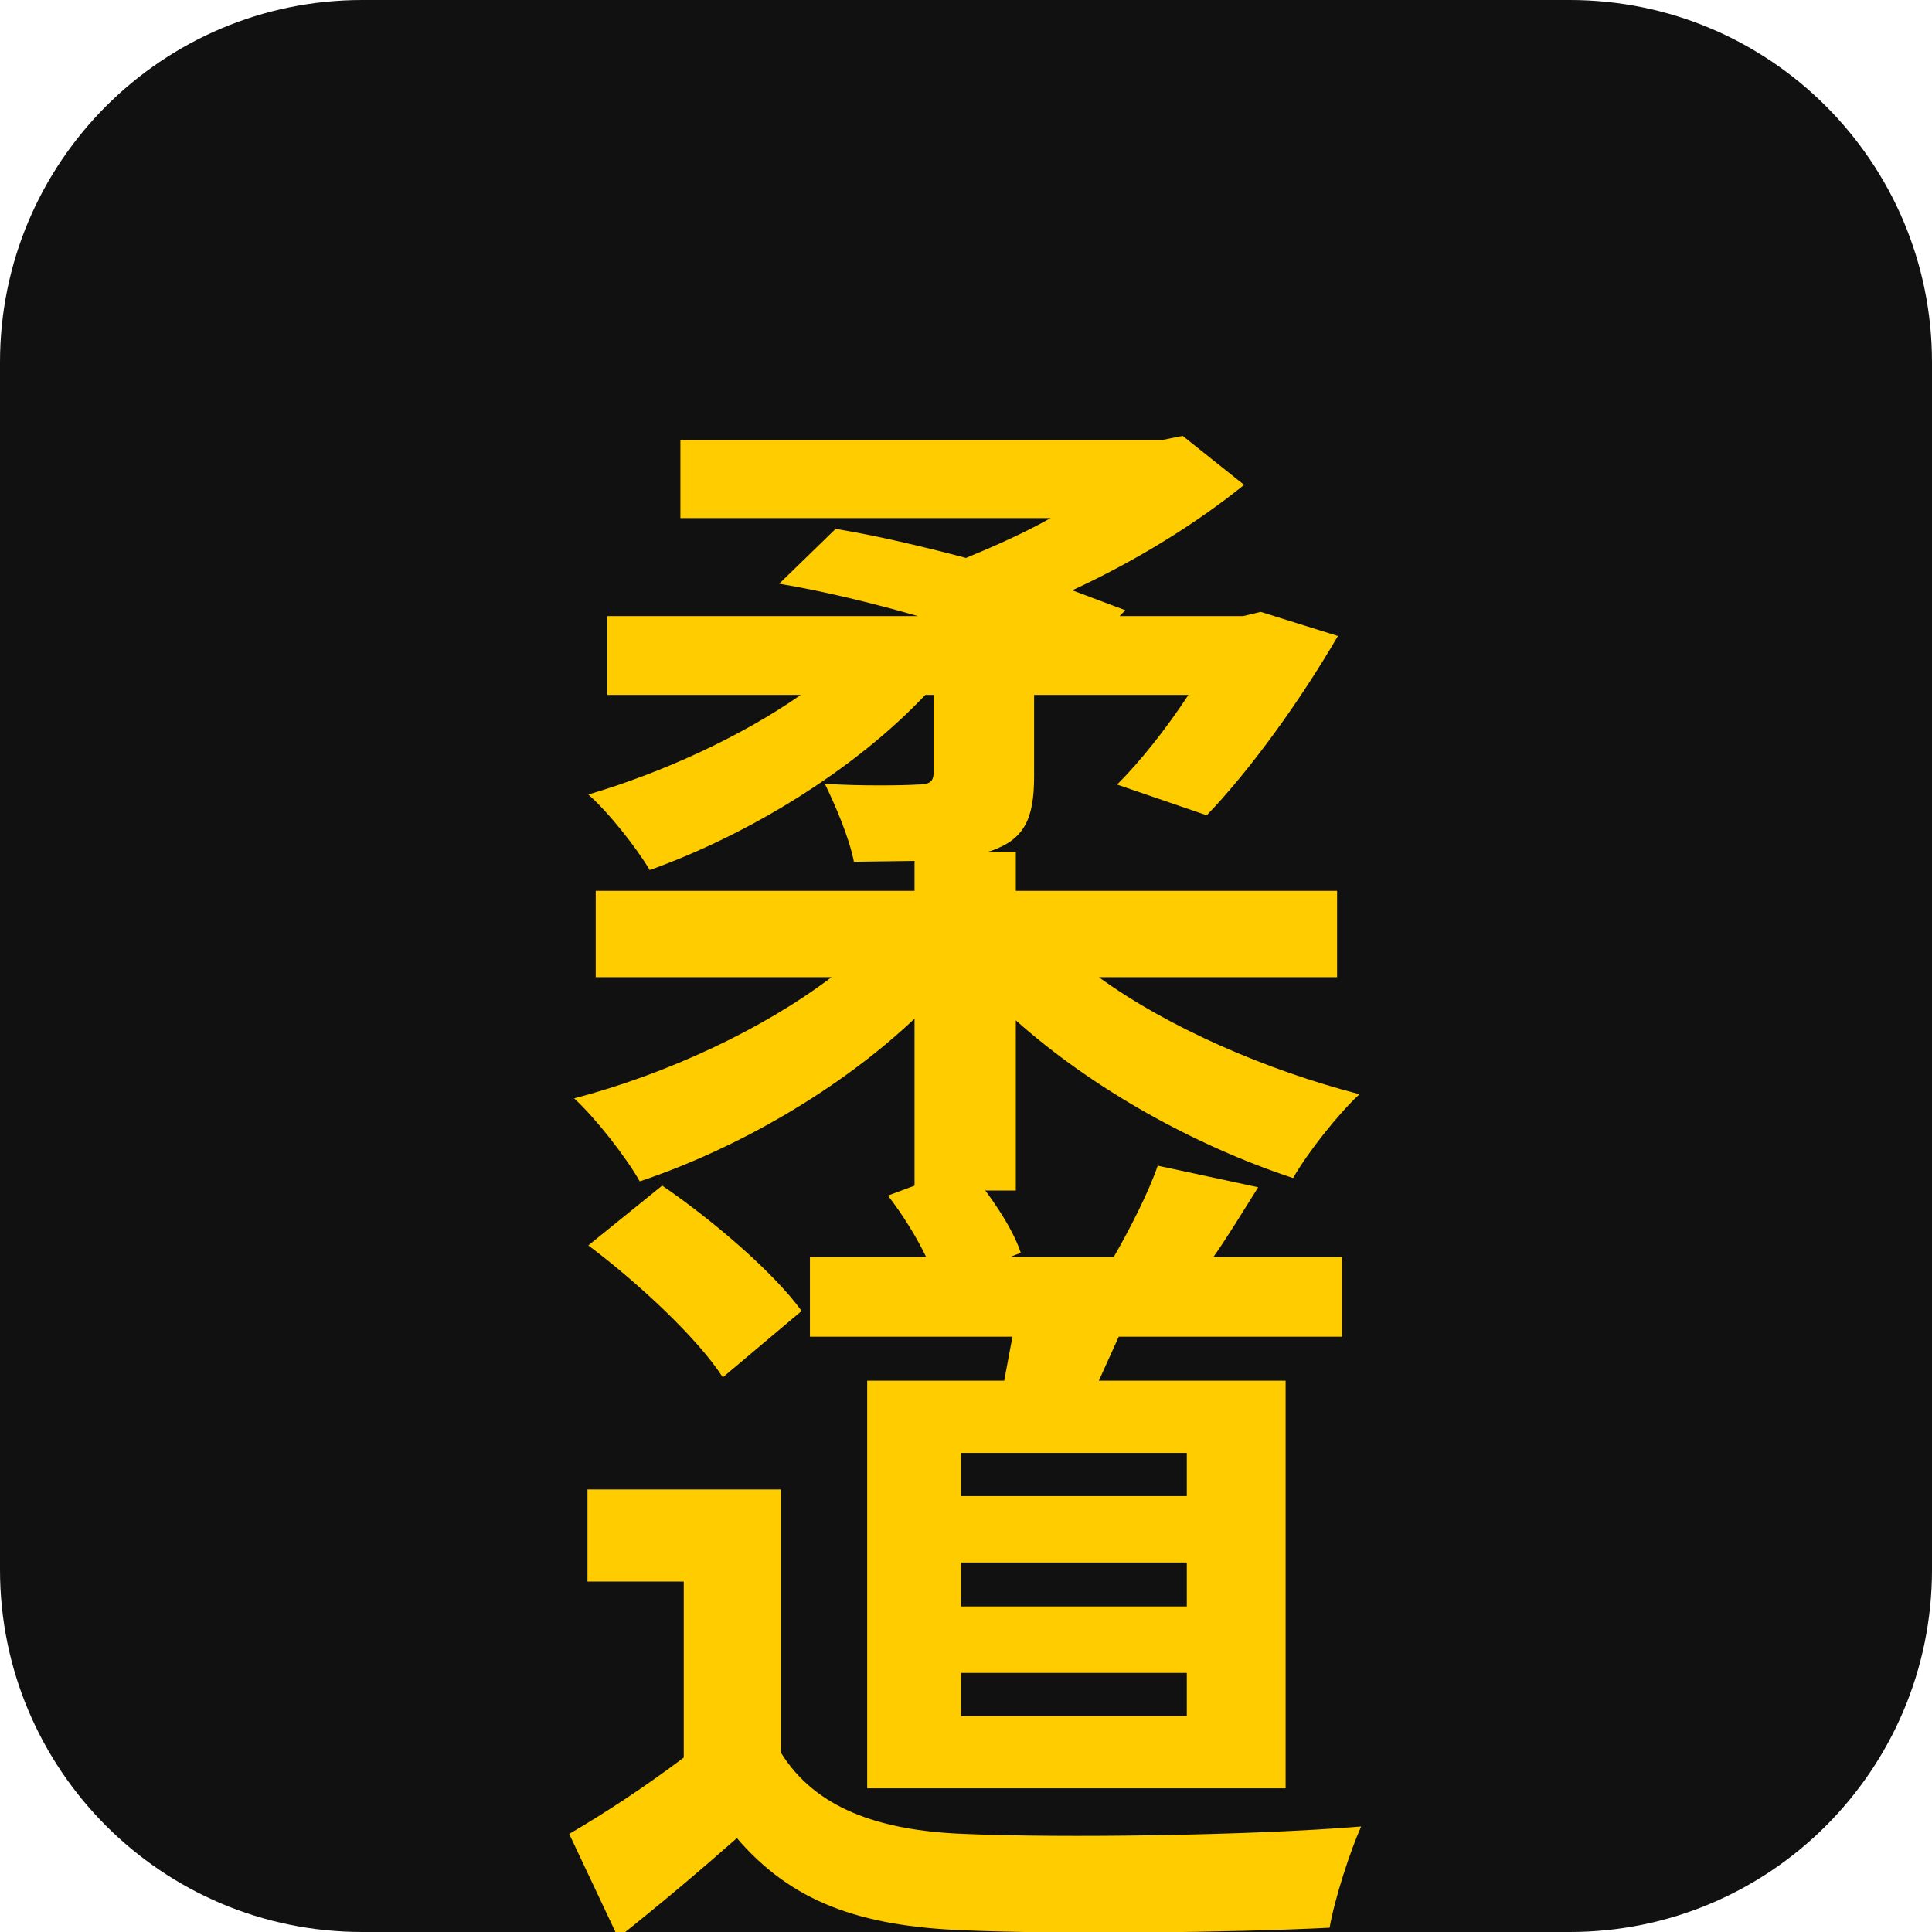
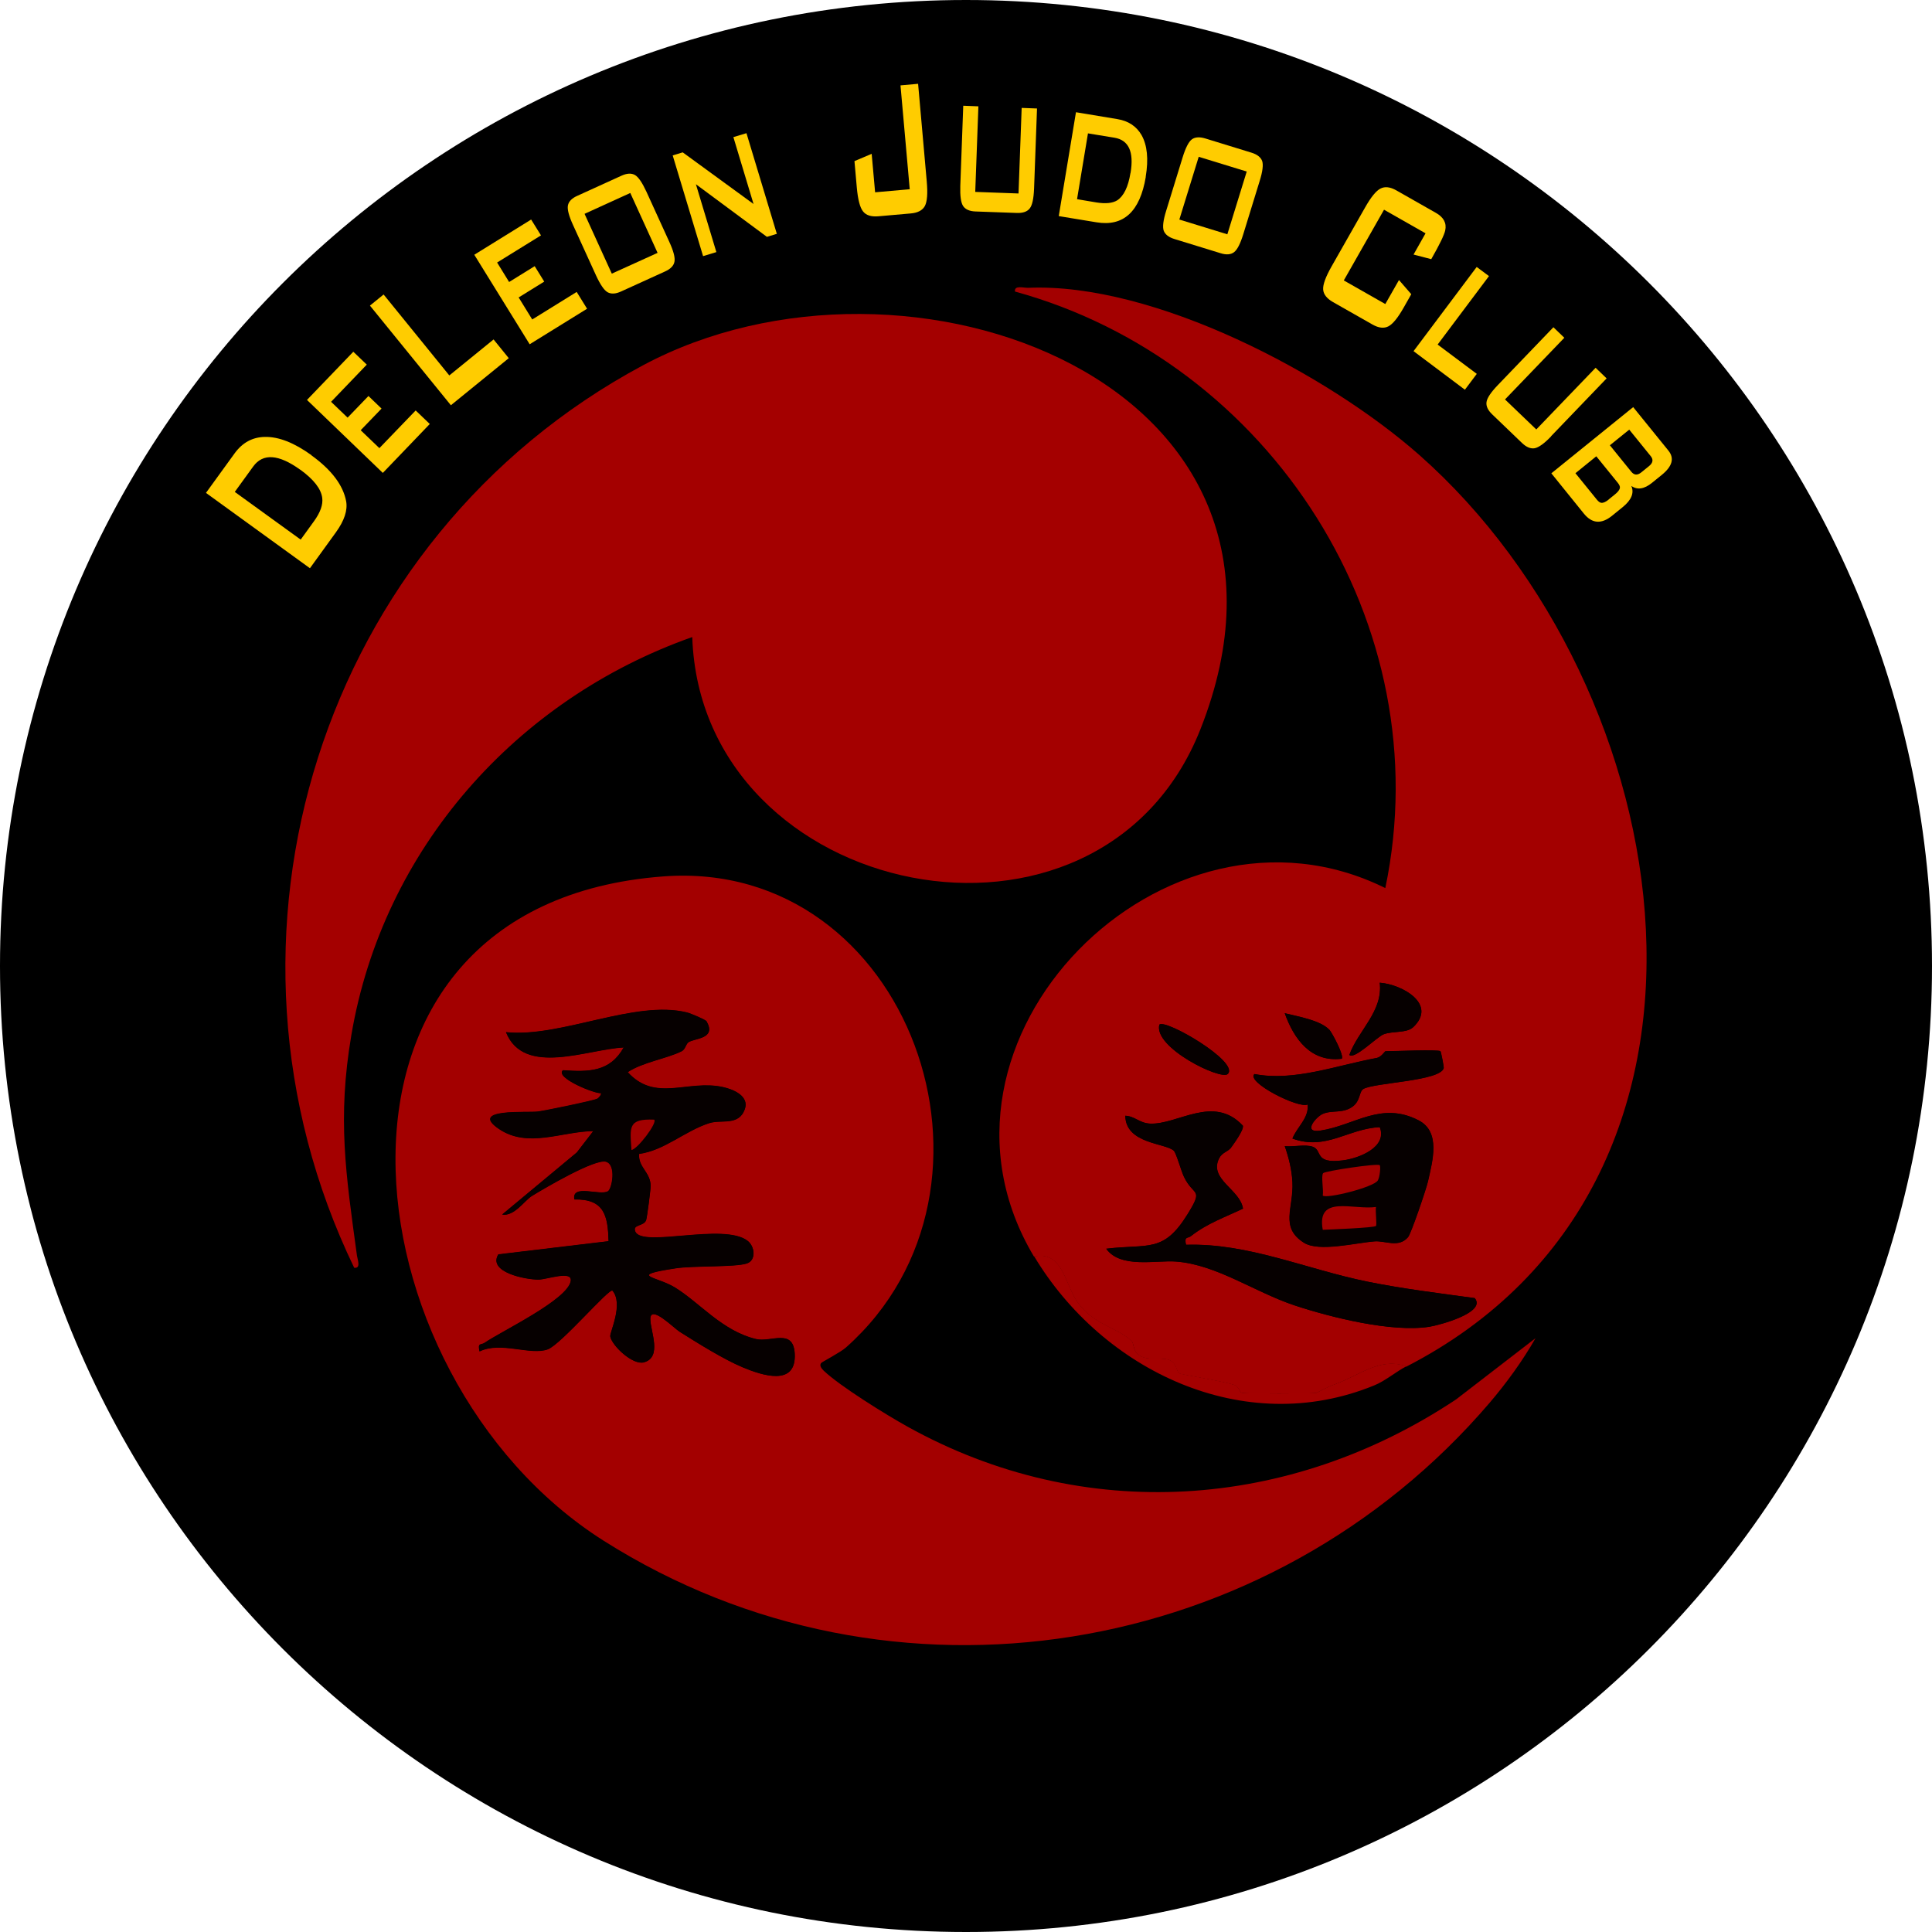
- <svg xmlns="http://www.w3.org/2000/svg" viewBox="0 0 512 512">
-   <rect width="512" height="512" rx="96" fill="#111111" />
-   <text x="256" y="200" text-anchor="middle" dominant-baseline="central" font-family="serif" font-size="220" font-weight="700" fill="#FC0">柔</text>
-   <text x="256" y="400" text-anchor="middle" dominant-baseline="central" font-family="serif" font-size="220" font-weight="700" fill="#FC0">道</text>
+ <svg xmlns="http://www.w3.org/2000/svg" id="Layer_1" viewBox="0 0 196.42 196.42">
+   <defs>
+     <style>.cls-1{fill:#fc0;}.cls-2{fill:#060000;}.cls-3{fill:#a30000;}.cls-4{fill:#a40000;}</style>
+   </defs>
+   <circle cx="98.21" cy="98.21" r="98.21" />
+   <path class="cls-4" d="M70.37,64.77c-17.9,6.32-31.45,21.56-34.65,40.47-1.44,8.5-.56,14.11.57,22.41.06.42.43,1.33-.28,1.24-16.19-33.52-3.41-74.19,29.34-91.74,26.78-14.35,70.64,1.75,56.69,37-10.24,25.86-50.74,17.43-51.66-9.37Z" />
+   <path class="cls-3" d="M83.5,138.55c-.22.26-.02.54.24.8,1.68,1.6,6.36,4.49,8.52,5.69,17.94,9.97,38.85,8.5,55.78-2.77l8.07-6.22c-1.31,2.3-2.94,4.54-4.65,6.55-22.33,26.12-60.76,32.61-90.09,14.04-26.56-16.83-31.9-64.71,6.09-67.54,24.98-1.85,36.89,31.62,18.54,47.9-.54.48-2.4,1.45-2.5,1.56ZM71.84,103.85c-.1-.18-1.62-.81-1.98-.9-5.28-1.33-12.85,2.58-18.41,2,1.82,4.55,8.32,1.71,11.97,1.55-1.41,2.52-3.58,2.49-6.18,2.32-.86.75,3.28,2.42,3.86,2.32.1.12-.22.51-.38.58-.46.22-5.19,1.19-6.03,1.3-.99.14-7.07-.36-3.98,1.75,2.95,2.02,6.4.26,9.62.23l-1.68,2.18-7.59,6.31c1.24.19,2.26-1.43,3.03-1.9,1.24-.76,6.44-3.83,7.54-3.47s.59,2.75.19,3c-.79.49-3.72-.78-3.42.83,3.07-.06,3.4,1.68,3.48,4.25l-11.21,1.34c-1.1,1.81,2.76,2.56,4.07,2.56.86,0,3.49-.99,3.29.16-.33,1.91-7.04,5.09-8.77,6.28-.34.24-.72-.06-.5.86,2.16-1.05,5.16.44,6.93-.21,1.34-.49,6.22-6.23,6.58-5.97,1.16,1.36-.29,4.26-.22,4.66.18.95,2.29,2.94,3.42,2.63,1.87-.52.67-3.12.65-4.38-.02-1.56,2.38.89,2.98,1.27,1.81,1.14,4.5,2.82,6.42,3.62s5.46,2,5.28-1.39c-.15-2.62-2.42-1.12-3.93-1.48-3.46-.83-5.73-3.71-8.27-5.26-1.84-1.12-4.87-1.18.1-1.94,1.77-.27,6.04-.1,7.23-.49.97-.32.82-1.73.09-2.29-2.41-1.88-10.68.72-11.42-.94-.35-.78.89-.51,1.1-1.2.09-.3.45-3.04.45-3.44,0-1.42-1.29-1.9-1.17-3.27,2.58-.35,4.7-2.36,7.14-3.13,1.23-.39,2.98.31,3.6-1.4.48-1.32-1.1-2.02-2.22-2.26-3.6-.79-6.85,1.6-9.68-1.52,1.52-1.02,4.01-1.38,5.49-2.13.38-.19.42-.74.7-.92.66-.42,2.82-.33,1.84-2.09Z" />
+   <path class="cls-3" d="M142.97,138.93c-2.62-.99-4.85.96-7.27,1.82-.83.3-1.77.84-1.88.87-.37.09-7.2.09-7.57,0-.28-.07-.24-.63-.8-.82-1.13-.38-5.33-1.03-5.58-1.17s-.25-1.13-1.11-1.39-2.12.16-3-.48c-.6-.43-.44-1.13-.72-1.4-1.37-1.38-3.82-1.61-5.5-3.96-1.27-1.77-1.48-5.25-4.42-4.65-13.18-22.06,13.35-48.57,35.72-37.46,5.6-26.76-11.67-53.51-37.65-60.65-.09-.68.88-.36,1.34-.38,12.75-.54,30.38,8.71,39.77,17,26.78,23.67,35.08,73.97-1.34,92.69ZM143.65,104.45c2.52-2.36-1.12-4.38-3.38-4.54.34,2.92-2.18,4.83-3.09,7.34.52.5,2.81-1.85,3.49-2.1.9-.34,2.34-.11,2.97-.7ZM135.13,104.67c-.93-.96-3.21-1.33-4.51-1.66.94,2.63,2.66,5.01,5.79,4.63.29-.27-.99-2.68-1.27-2.97ZM124.82,109.19c1.24-1.21-6.32-5.62-6.95-5.02-.63,2.33,6.26,5.69,6.95,5.02ZM146.45,106.87c-.21-.19-4.75,0-5.6,0-.06,0-.43.59-.87.68-4.11.76-8.44,2.42-12.45,1.64-.9.82,4.53,3.56,5.41,3.09.15,1.39-1.08,2.28-1.55,3.47,3.44,1.25,5.68-1.02,8.88-1.16.8,2.02-2.08,3.17-3.77,3.38-2.96.37-2.02-1.03-3.05-1.39-.78-.27-1.98.04-2.84-.06.41,1.16.72,2.41.78,3.65.14,2.63-1.32,4.6,1.17,6.17,1.52.96,5.27,0,7.18-.14,1.08-.09,2.44.7,3.4-.43.31-.36,1.86-4.92,2.03-5.69.46-2.05,1.31-5.01-.95-6.18-3.82-1.97-6.49.51-9.98,1.04-1.89.29-.47-1.4.23-1.7.96-.42,2.08,0,3.08-.78.75-.58.61-1.49,1.04-1.75,1.11-.66,7.86-.79,8.18-2.14.02-.08-.27-1.65-.34-1.71ZM125.07,116.77c.34-.47,1.38-1.88,1.28-2.33-2.98-3.2-6.63-.08-9.44-.21-1.07-.05-1.54-.75-2.51-.8.03,2.88,4.13,2.77,4.93,3.56.26.26.73,2.01,1.03,2.64.97,2.05,2.05,1.1.37,3.81-2.46,3.98-3.96,2.99-8.27,3.51,1.43,2.03,5.08,1.15,7.08,1.3,4.13.31,8.03,3.12,12.07,4.46,3.7,1.23,9.9,2.77,13.7,2.17.96-.15,5.84-1.44,4.61-2.91-3.64-.5-7.28-.94-10.89-1.67-6.19-1.25-12.14-3.95-18.46-3.75-.22-.89.17-.64.49-.88,1.66-1.3,3.44-1.91,5.3-2.8-.29-1.96-3.49-2.97-2.43-5.11.3-.59.91-.71,1.12-1Z" />
+   <path class="cls-4" d="M105.13,127.73c2.94-.6,3.16,2.88,4.42,4.65,1.68,2.35,4.13,2.58,5.5,3.96.27.28.12.97.72,1.4.88.64,2.12.22,3,.48s.87,1.26,1.11,1.39,4.45.79,5.58,1.17c.56.19.52.76.8.82.37.09,7.2.09,7.57,0,.11-.03,1.05-.58,1.88-.87,2.42-.86,4.64-2.81,7.27-1.82-1.04.53-2.13,1.48-3.27,1.94-13.27,5.44-27.64-1.54-34.58-13.14Z" />
+   <path class="cls-2" d="M71.84,103.85c.99,1.76-1.17,1.68-1.84,2.09-.28.18-.32.73-.7.92-1.48.75-3.97,1.11-5.49,2.13,2.83,3.11,6.08.73,9.68,1.52,1.13.25,2.7.94,2.22,2.26-.62,1.71-2.37,1.01-3.6,1.4-2.44.77-4.56,2.78-7.14,3.13-.12,1.37,1.17,1.85,1.17,3.27,0,.4-.36,3.15-.45,3.44-.21.68-1.45.42-1.1,1.2.74,1.66,9.01-.95,11.42.94.73.57.88,1.98-.09,2.29-1.19.39-5.46.22-7.23.49-4.98.76-1.95.82-.1,1.94,2.54,1.55,4.81,4.43,8.27,5.26,1.51.36,3.79-1.14,3.93,1.48.19,3.39-3.31,2.21-5.28,1.39s-4.61-2.48-6.42-3.62c-.61-.38-3.01-2.83-2.98-1.27.02,1.26,1.22,3.86-.65,4.38-1.14.32-3.25-1.68-3.42-2.63-.07-.4,1.38-3.29.22-4.66-.36-.26-5.24,5.48-6.58,5.97-1.77.64-4.77-.84-6.93.21-.21-.92.16-.63.5-.86,1.73-1.19,8.44-4.37,8.77-6.28.2-1.15-2.43-.16-3.29-.16-1.31,0-5.17-.75-4.07-2.56l11.21-1.34c-.08-2.57-.41-4.31-3.48-4.25-.29-1.61,2.63-.33,3.42-.83.4-.25.85-2.67-.19-3-1.1-.36-6.3,2.71-7.54,3.47-.77.47-1.78,2.09-3.03,1.9l7.59-6.31,1.68-2.18c-3.22.03-6.67,1.78-9.62-.23-3.09-2.11,2.99-1.61,3.98-1.75.85-.12,5.57-1.09,6.03-1.3.16-.07.47-.46.38-.58-.57.1-4.72-1.57-3.86-2.32,2.6.18,4.77.2,6.18-2.32-3.65.16-10.15,3-11.97-1.55,5.55.59,13.13-3.33,18.41-2,.37.09,1.88.73,1.98.9ZM66.51,113.83c-2.68-.11-2.47.74-2.31,3.09.63-.1,2.66-2.77,2.31-3.09Z" />
+   <path class="cls-2" d="M146.45,106.87c.07.06.36,1.62.34,1.71-.32,1.35-7.07,1.48-8.18,2.14-.43.26-.29,1.17-1.04,1.75-1,.78-2.12.36-3.08.78-.7.3-2.12,1.99-.23,1.7,3.49-.54,6.16-3.02,9.98-1.04,2.26,1.16,1.41,4.12.95,6.18-.17.77-1.72,5.33-2.03,5.69-.96,1.13-2.33.34-3.4.43-1.92.15-5.66,1.11-7.18.14-2.49-1.57-1.03-3.55-1.17-6.17-.07-1.24-.38-2.49-.78-3.65.86.1,2.05-.21,2.84.06,1.03.36.09,1.76,3.05,1.39,1.7-.21,4.57-1.36,3.77-3.38-3.21.13-5.44,2.4-8.88,1.16.47-1.19,1.69-2.08,1.55-3.47-.88.47-6.31-2.28-5.41-3.09,4.02.78,8.34-.88,12.45-1.64.44-.08.81-.68.87-.68.84,0,5.39-.19,5.6,0ZM140.27,118.46c-.2-.21-5.56.59-5.75.81-.24.28.06,1.73-.04,2.28.35.36,5.19-.84,5.6-1.54.2-.33.31-1.43.19-1.55ZM139.89,122.71c-2.31.32-6.07-1.29-5.41,2.32.71-.03,5.22-.2,5.41-.39.11-.1-.07-1.51,0-1.93Z" />
+   <path class="cls-2" d="M125.07,116.77c-.21.3-.83.41-1.12,1-1.07,2.14,2.14,3.15,2.43,5.11-1.86.89-3.64,1.49-5.3,2.8-.31.25-.71,0-.49.88,6.32-.2,12.27,2.5,18.46,3.75,3.61.73,7.24,1.17,10.89,1.67,1.22,1.48-3.66,2.76-4.61,2.91-3.8.6-10-.95-13.7-2.17-4.04-1.34-7.93-4.15-12.07-4.46-2-.15-5.65.73-7.08-1.3,4.3-.52,5.81.46,8.27-3.51,1.67-2.71.6-1.76-.37-3.81-.3-.63-.77-2.38-1.03-2.64-.8-.79-4.91-.68-4.93-3.56.97.04,1.44.75,2.51.8,2.8.13,6.45-3,9.44.21.1.45-.94,1.86-1.28,2.33Z" />
+   <path class="cls-2" d="M143.65,104.45c-.63.59-2.07.36-2.97.7-.68.26-2.97,2.6-3.49,2.1.91-2.51,3.43-4.42,3.09-7.34,2.25.16,5.9,2.18,3.38,4.54Z" />
+   <path class="cls-2" d="M124.82,109.19c-.69.67-7.58-2.69-6.95-5.02.63-.6,8.19,3.81,6.95,5.02Z" />
+   <path class="cls-2" d="M135.13,104.67c.28.29,1.56,2.7,1.27,2.97-3.13.38-4.85-2-5.79-4.63,1.3.33,3.58.7,4.51,1.66Z" />
+   <path class="cls-3" d="M66.51,113.83c.35.32-1.68,2.99-2.31,3.09-.16-2.34-.37-3.2,2.31-3.09Z" />
+   <path class="cls-3" d="M140.27,118.46c.12.12.01,1.22-.19,1.55-.41.7-5.25,1.9-5.6,1.54.1-.55-.19-2,.04-2.28.19-.22,5.54-1.02,5.75-.81Z" />
+   <path class="cls-3" d="M139.89,122.71c-.07.43.11,1.83,0,1.93-.2.19-4.7.36-5.41.39-.66-3.61,3.1-1.99,5.41-2.32Z" />
+   <path class="cls-1" d="M31.66,46.29c2.05,1.48,3.22,3.04,3.53,4.66.17.92-.18,1.98-1.04,3.17l-2.64,3.65-10.57-7.66,2.92-4.03c.79-1.08,1.81-1.64,3.07-1.66,1.4-.03,2.98.59,4.74,1.86ZM30.53,47.76c-2.2-1.59-3.8-1.7-4.79-.33l-1.87,2.58,6.7,4.85,1.36-1.88c.64-.89.92-1.67.83-2.36-.12-.93-.87-1.88-2.23-2.87Z" />
+   <path class="cls-1" d="M43.68,43.12l-4.76,4.96-7.71-7.42,4.71-4.9,1.37,1.31-3.63,3.78,1.68,1.61,2.12-2.2,1.33,1.28-2.12,2.2,1.9,1.82,3.69-3.83,1.44,1.38Z" />
+   <path class="cls-1" d="M51.73,36.41l-5.89,4.79-8.23-10.13,1.39-1.13,6.68,8.23,4.5-3.66,1.55,1.91Z" />
+   <path class="cls-1" d="M59.7,31.38l-5.85,3.62-5.63-9.1,5.78-3.58,1,1.61-4.46,2.76,1.22,1.98,2.6-1.61.97,1.57-2.6,1.61,1.38,2.24,4.52-2.8,1.05,1.7Z" />
+   <path class="cls-1" d="M68.06,24.62c.42.92.59,1.58.51,1.99-.08.41-.4.74-.96.99l-4.46,2.03c-.56.26-1.02.28-1.38.08-.35-.2-.74-.77-1.17-1.7l-2.34-5.13c-.43-.94-.6-1.6-.52-2s.4-.73.97-.98l4.46-2.03c.56-.26,1.02-.28,1.38-.08.35.2.74.77,1.17,1.7l2.34,5.13ZM66.85,25.7l-2.77-6.08-4.65,2.12,2.77,6.08,4.65-2.11Z" />
+   <path class="cls-1" d="M78.99,23.77l-1.02.31-7.22-5.35,2.08,6.9-1.35.41-3.09-10.24,1.02-.31,7.2,5.25-2.05-6.8,1.33-.4,3.09,10.24Z" />
+   <path class="cls-1" d="M94.22,18.46c.11,1.21.04,2.04-.19,2.48-.24.44-.72.7-1.44.76l-3.3.29c-.72.06-1.24-.1-1.55-.5-.31-.39-.52-1.2-.63-2.41l-.24-2.7,1.75-.74.35,3.91,3.52-.31-.94-10.56,1.79-.16.88,9.93Z" />
+   <path class="cls-1" d="M105.13,19.18c-.04,1.01-.18,1.68-.44,2.01-.26.33-.69.48-1.31.46l-4.19-.15c-.62-.02-1.04-.21-1.27-.55-.23-.35-.32-1.02-.29-2.04l.3-8.16,1.54.06-.32,8.7,4.4.16.32-8.7,1.56.06-.3,8.17Z" />
+   <path class="cls-1" d="M116.49,17.97c-.59,3.54-2.26,5.09-5.02,4.63l-3.83-.63,1.75-10.56,4.21.7c1.11.18,1.93.72,2.45,1.61.59,1.04.73,2.45.43,4.25ZM114.94,17.58c.36-2.15-.19-3.34-1.64-3.58l-2.69-.44-1.11,6.69,1.96.33c.94.15,1.64.08,2.12-.21.67-.44,1.12-1.36,1.35-2.78Z" />
+   <path class="cls-1" d="M126.4,23.81c-.3.97-.61,1.58-.94,1.83-.33.25-.79.29-1.38.1l-4.68-1.44c-.59-.18-.95-.47-1.09-.85-.13-.38-.05-1.07.26-2.05l1.66-5.39c.3-.98.62-1.6.94-1.84s.79-.27,1.38-.09l4.68,1.44c.59.18.95.47,1.09.85.13.38.05,1.07-.26,2.05l-1.66,5.39ZM124.78,23.82l1.97-6.38-4.88-1.5-1.97,6.38,4.88,1.5Z" />
+   <path class="cls-1" d="M142.72,31.25c-.6,1.06-1.12,1.7-1.57,1.93s-.99.17-1.62-.19l-4.01-2.28c-.63-.36-.97-.79-1-1.29-.03-.5.26-1.28.86-2.34l3.4-5.98c.6-1.06,1.12-1.7,1.57-1.93.45-.23.99-.17,1.62.19l4.01,2.28c.8.45,1.11,1.05.95,1.79-.09.44-.56,1.41-1.42,2.92l-1.8-.47,1.22-2.16-4.22-2.4-4.09,7.19,4.22,2.4,1.39-2.44,1.25,1.44-.76,1.34Z" />
+   <path class="cls-1" d="M148.93,39.62l-5.22-3.92,6.42-8.56,1.25.93-5.22,6.96,3.98,2.98-1.2,1.6Z" />
+   <path class="cls-1" d="M157.7,44.36c-.7.73-1.26,1.13-1.67,1.21-.41.07-.84-.1-1.29-.53l-3.03-2.91c-.45-.43-.64-.85-.58-1.26.06-.41.44-.98,1.14-1.71l5.66-5.89,1.11,1.07-6.03,6.27,3.18,3.05,6.03-6.27,1.12,1.08-5.66,5.89Z" />
+   <path class="cls-1" d="M163.9,52.43c-1.09.88-2.04.81-2.87-.21l-3.31-4.1,8.32-6.73,3.58,4.42c.63.78.4,1.6-.67,2.47l-1,.81c-.79.64-1.49.74-2.1.31.31.71.02,1.43-.88,2.16l-1.06.86ZM163.56,50.77l.63-.51c.31-.25.48-.48.5-.67.02-.14-.06-.31-.22-.51l-2.18-2.69-2.12,1.72,2.18,2.69c.16.2.32.31.46.32.19.02.45-.09.76-.35ZM166.87,48.02l.79-.64c.39-.32.45-.66.16-1.01l-2.18-2.69-1.97,1.59,2.18,2.69c.29.36.63.38,1.02.06Z" />
</svg>
